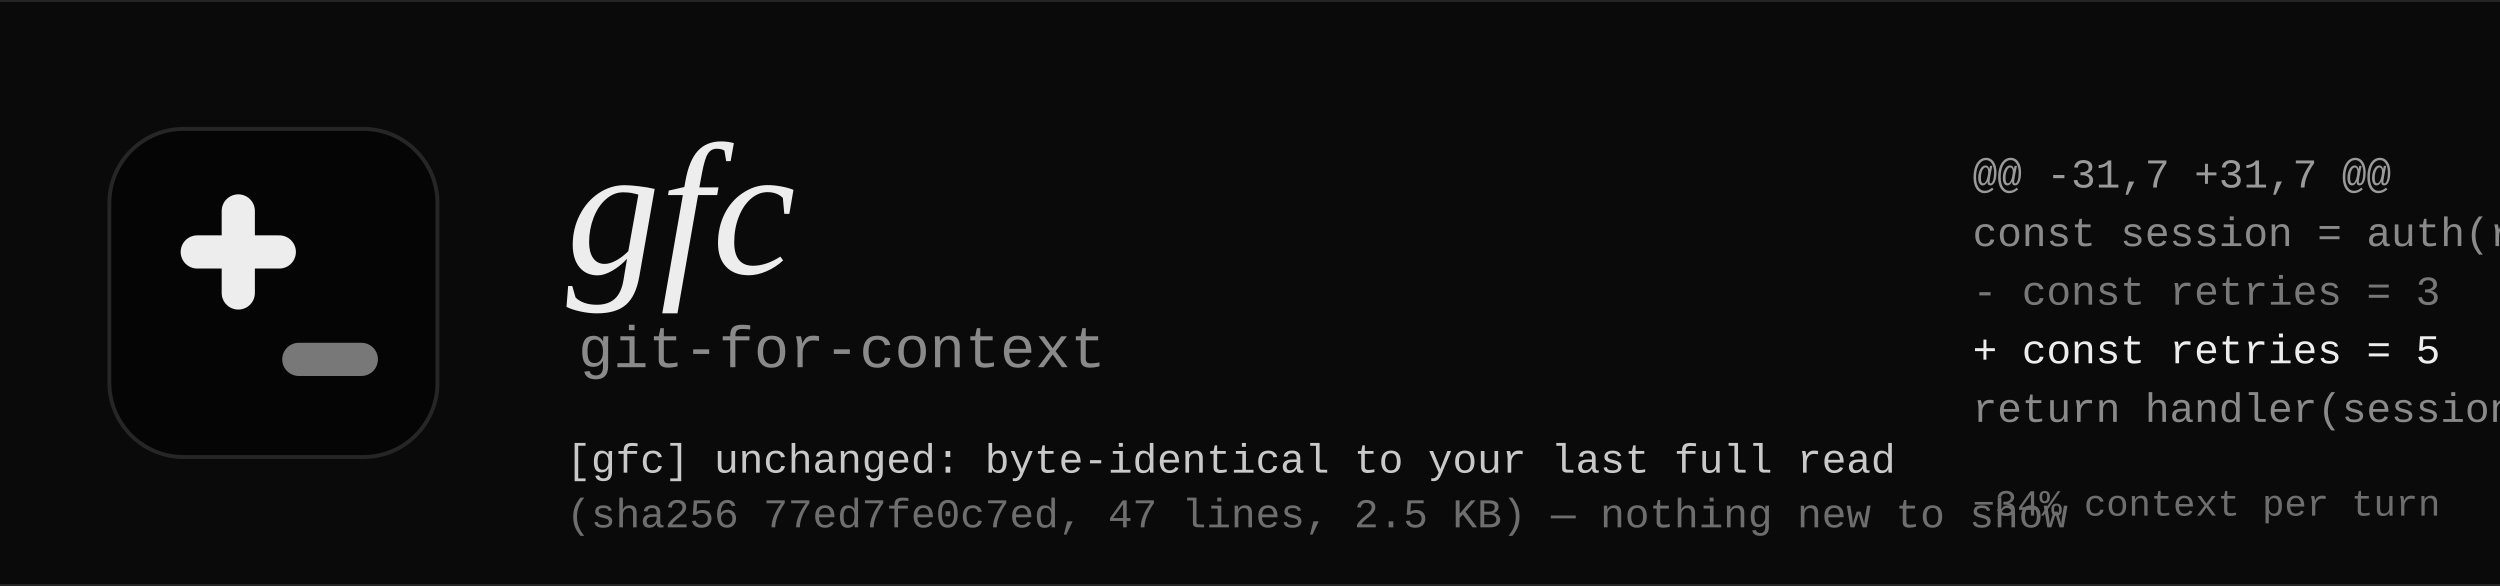
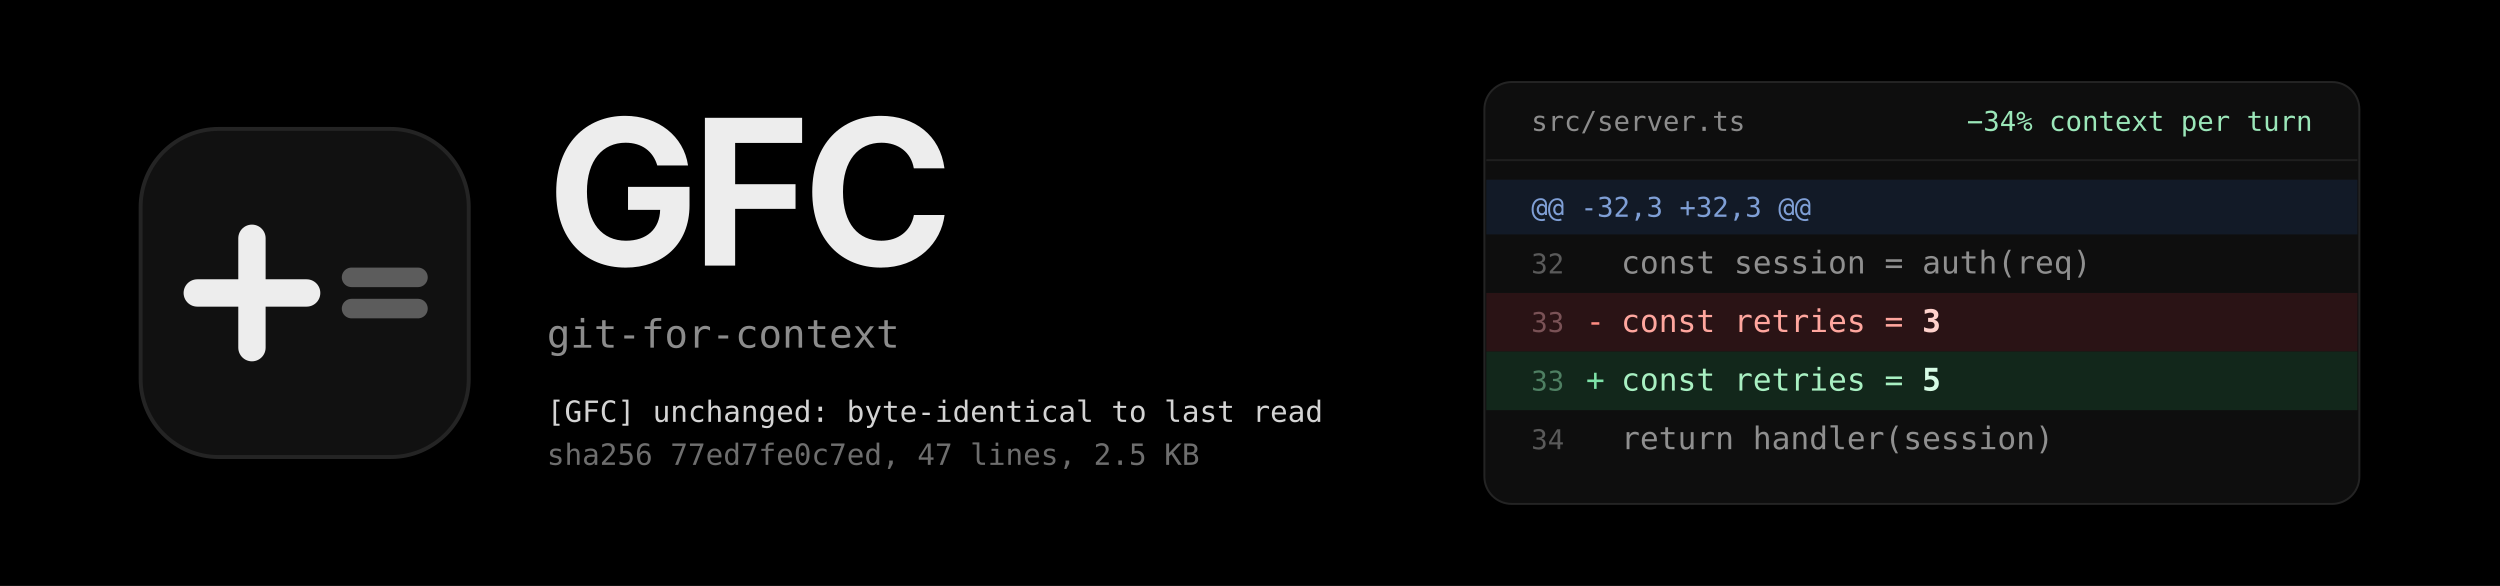
- <svg xmlns="http://www.w3.org/2000/svg" viewBox="0 0 1280 300" font-family="Georgia, 'Times New Roman', serif">
-   <rect width="1280" height="300" fill="#0A0A0A" />
-   <rect x="0" y="0" width="1280" height="1" fill="#262626" />
-   <rect x="0" y="299" width="1280" height="1" fill="#262626" />
-   <g transform="translate(56,66)">
-     <rect x="0" y="0" width="168" height="168" rx="38" fill="#050505" stroke="#262626" stroke-width="2" />
-     <g stroke="#EDEDED" stroke-width="17" stroke-linecap="round">
-       <line x1="66" y1="42" x2="66" y2="84" />
-       <line x1="45" y1="63" x2="87" y2="63" />
-     </g>
-     <g stroke="#787878" stroke-width="17" stroke-linecap="round">
-       <line x1="97" y1="118" x2="129" y2="118" />
-     </g>
+ <svg xmlns="http://www.w3.org/2000/svg" viewBox="0 0 1280 300" role="img" aria-labelledby="GFC-title">
+   <rect width="1280" height="300" fill="#000000" />
+   <g transform="translate(72,66)">
+     <rect width="168" height="168" rx="40" fill="#111111" stroke="#242424" stroke-width="2" />
+     <path d="M57 56V112M29 84H85" stroke="#EDEDED" stroke-width="14" stroke-linecap="round" />
+     <path d="M108 76H142M108 92H142" stroke="#5C5C5C" stroke-width="10" stroke-linecap="round" />
  </g>
-   <text x="290" y="140" font-size="96" fill="#EDEDED" font-style="italic">gfc</text>
-   <text x="296" y="188" font-size="30" fill="#8A8A8A" font-family="'Courier New', monospace">git-for-context</text>
-   <g font-family="'Courier New', monospace" font-size="21">
-     <text x="290" y="242" fill="#C9C9C9">[gfc] unchanged: byte-identical to your last full read</text>
-     <text x="290" y="270" fill="#6E6E6E">(sha256 77ed7fe0c7ed, 47 lines, 2.5 KB) — nothing new to show</text>
+   <text x="280" y="136" font-family="Inter, 'Segoe UI', Helvetica, Arial, sans-serif" font-size="104" font-weight="700" letter-spacing="-4" fill="#EDEDED">GFC</text>
+   <text x="280" y="178" font-family="'JetBrains Mono', 'SF Mono', Menlo, Consolas, 'DejaVu Sans Mono', monospace" font-size="20" fill="#8C8C8C">git-for-context</text>
+   <g font-family="'JetBrains Mono', 'SF Mono', Menlo, Consolas, 'DejaVu Sans Mono', monospace" font-size="15">
+     <text x="280" y="216" fill="#D4D4D4">[GFC] unchanged: byte-identical to last read</text>
+     <text x="280" y="238" fill="#6E6E6E">sha256 77ed7fe0c7ed, 47 lines, 2.5 KB</text>
  </g>
-   <g font-family="'Courier New', monospace" font-size="21">
-     <text x="1010" y="96" fill="#9A9A9A">@@ -31,7 +31,7 @@</text>
-     <text x="1010" y="126" fill="#8A8A8A">  const session = auth(req)</text>
-     <text x="1010" y="156" fill="#787878">- const retries = 3</text>
-     <text x="1010" y="186" fill="#EDEDED">+ const retries = 5</text>
-     <text x="1010" y="216" fill="#8A8A8A">  return handler(session)</text>
+   <g transform="translate(760,42)" font-family="'JetBrains Mono', 'SF Mono', Menlo, Consolas, 'DejaVu Sans Mono', monospace">
+     <rect width="448" height="216" rx="14" fill="#0E0E0E" stroke="#242424" />
+     <text x="24" y="25" font-size="14" fill="#8C8C8C">src/server.ts</text>
+     <text x="424" y="25" font-size="14" text-anchor="end" fill="#9BE7B9">−34% context per turn</text>
+     <line x1="1" y1="40" x2="447" y2="40" stroke="#1F1F1F" />
+     <rect x="1" y="50" width="446" height="28" fill="#121A27" />
+     <text x="24" y="69" font-size="14" fill="#7F9FD6">@@ -32,3 +32,3 @@</text>
+     <text x="24" y="98" font-size="14" fill="#5A5A5A">32</text>
+     <text x="70" y="98" font-size="16" fill="#8F8F8F">const session = auth(req)</text>
+     <rect x="1" y="108" width="446" height="30" fill="#2A1315" />
+     <text x="24" y="128" font-size="14" fill="#7A5256">33</text>
+     <text x="52" y="128" font-size="16" fill="#FF8C82">-</text>
+     <text x="70" y="128" font-size="16" fill="#FFA69E">const retries = <tspan font-weight="700" fill="#FFD2CC">3</tspan>
+     </text>
+     <rect x="1" y="138" width="446" height="30" fill="#12271B" />
+     <text x="24" y="158" font-size="14" fill="#4E7F62">33</text>
+     <text x="52" y="158" font-size="16" fill="#7EE2A8">+</text>
+     <text x="70" y="158" font-size="16" fill="#A8F0C2">const retries = <tspan font-weight="700" fill="#D6FBE5">5</tspan>
+     </text>
+     <text x="24" y="188" font-size="14" fill="#5A5A5A">34</text>
+     <text x="70" y="188" font-size="16" fill="#8F8F8F">return handler(session)</text>
  </g>
-   <text x="1010" y="264" font-family="'Courier New', monospace" font-size="19" fill="#6E6E6E">−34% context per turn</text>
</svg>
